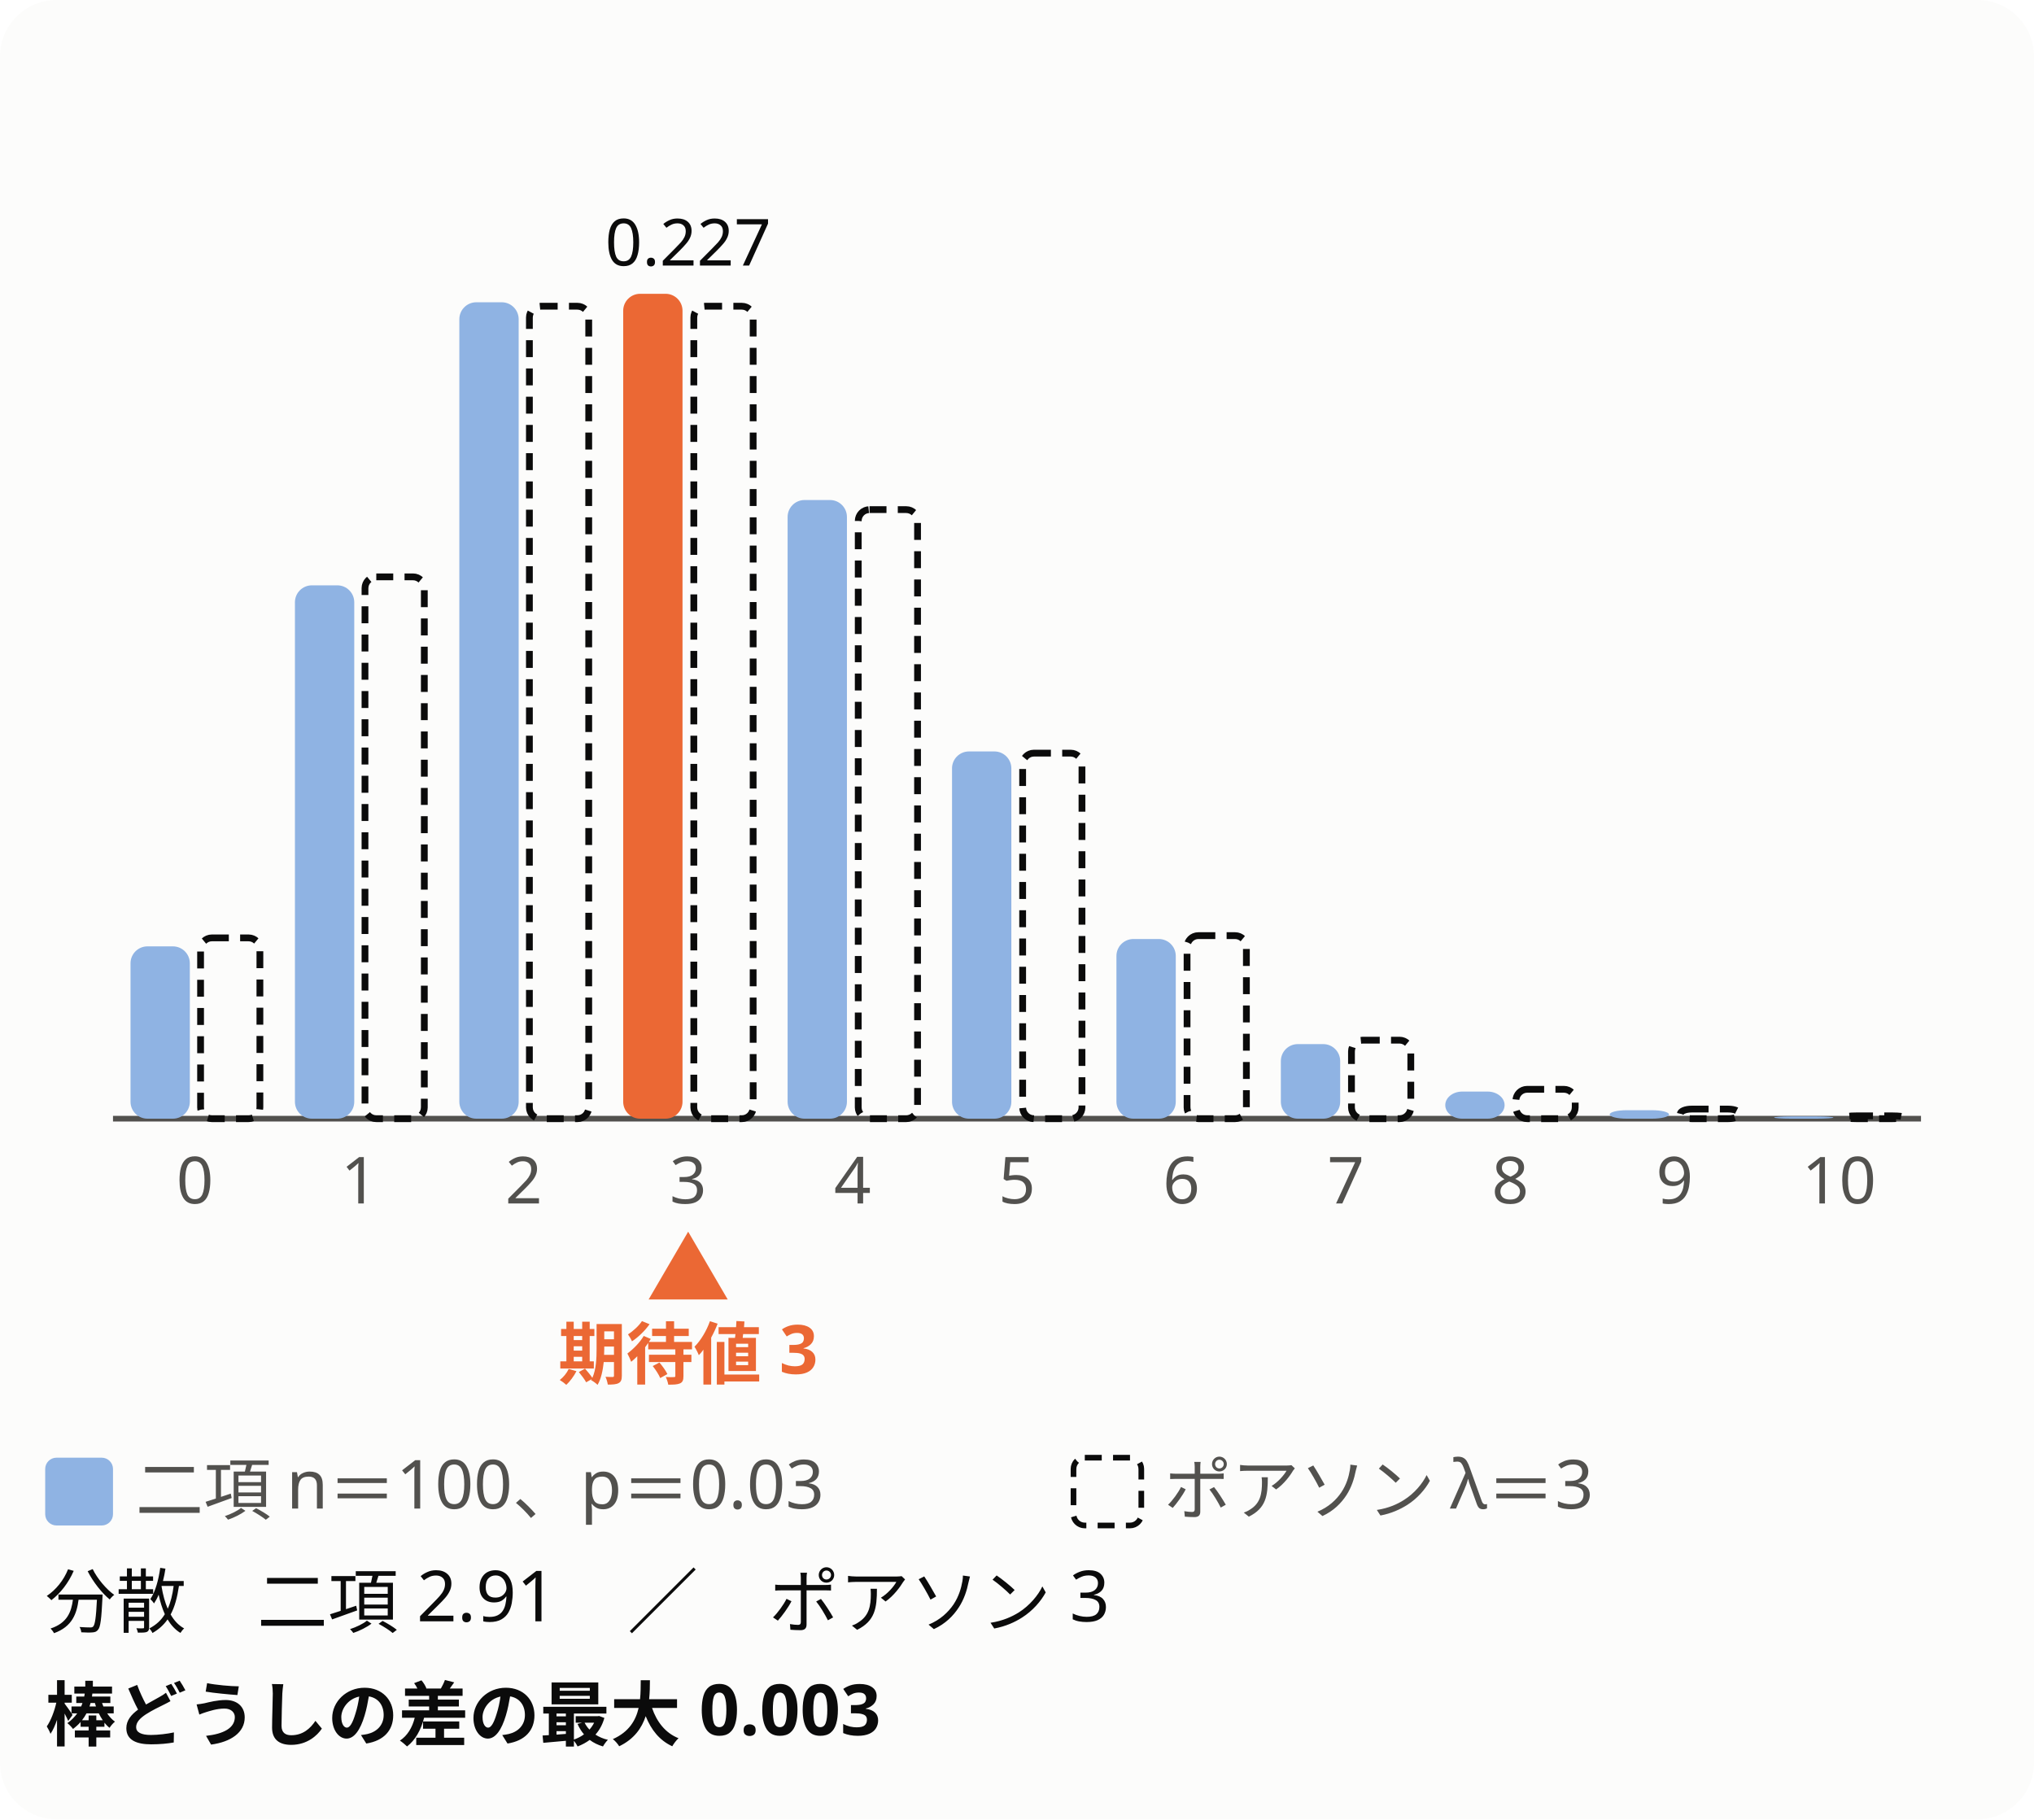
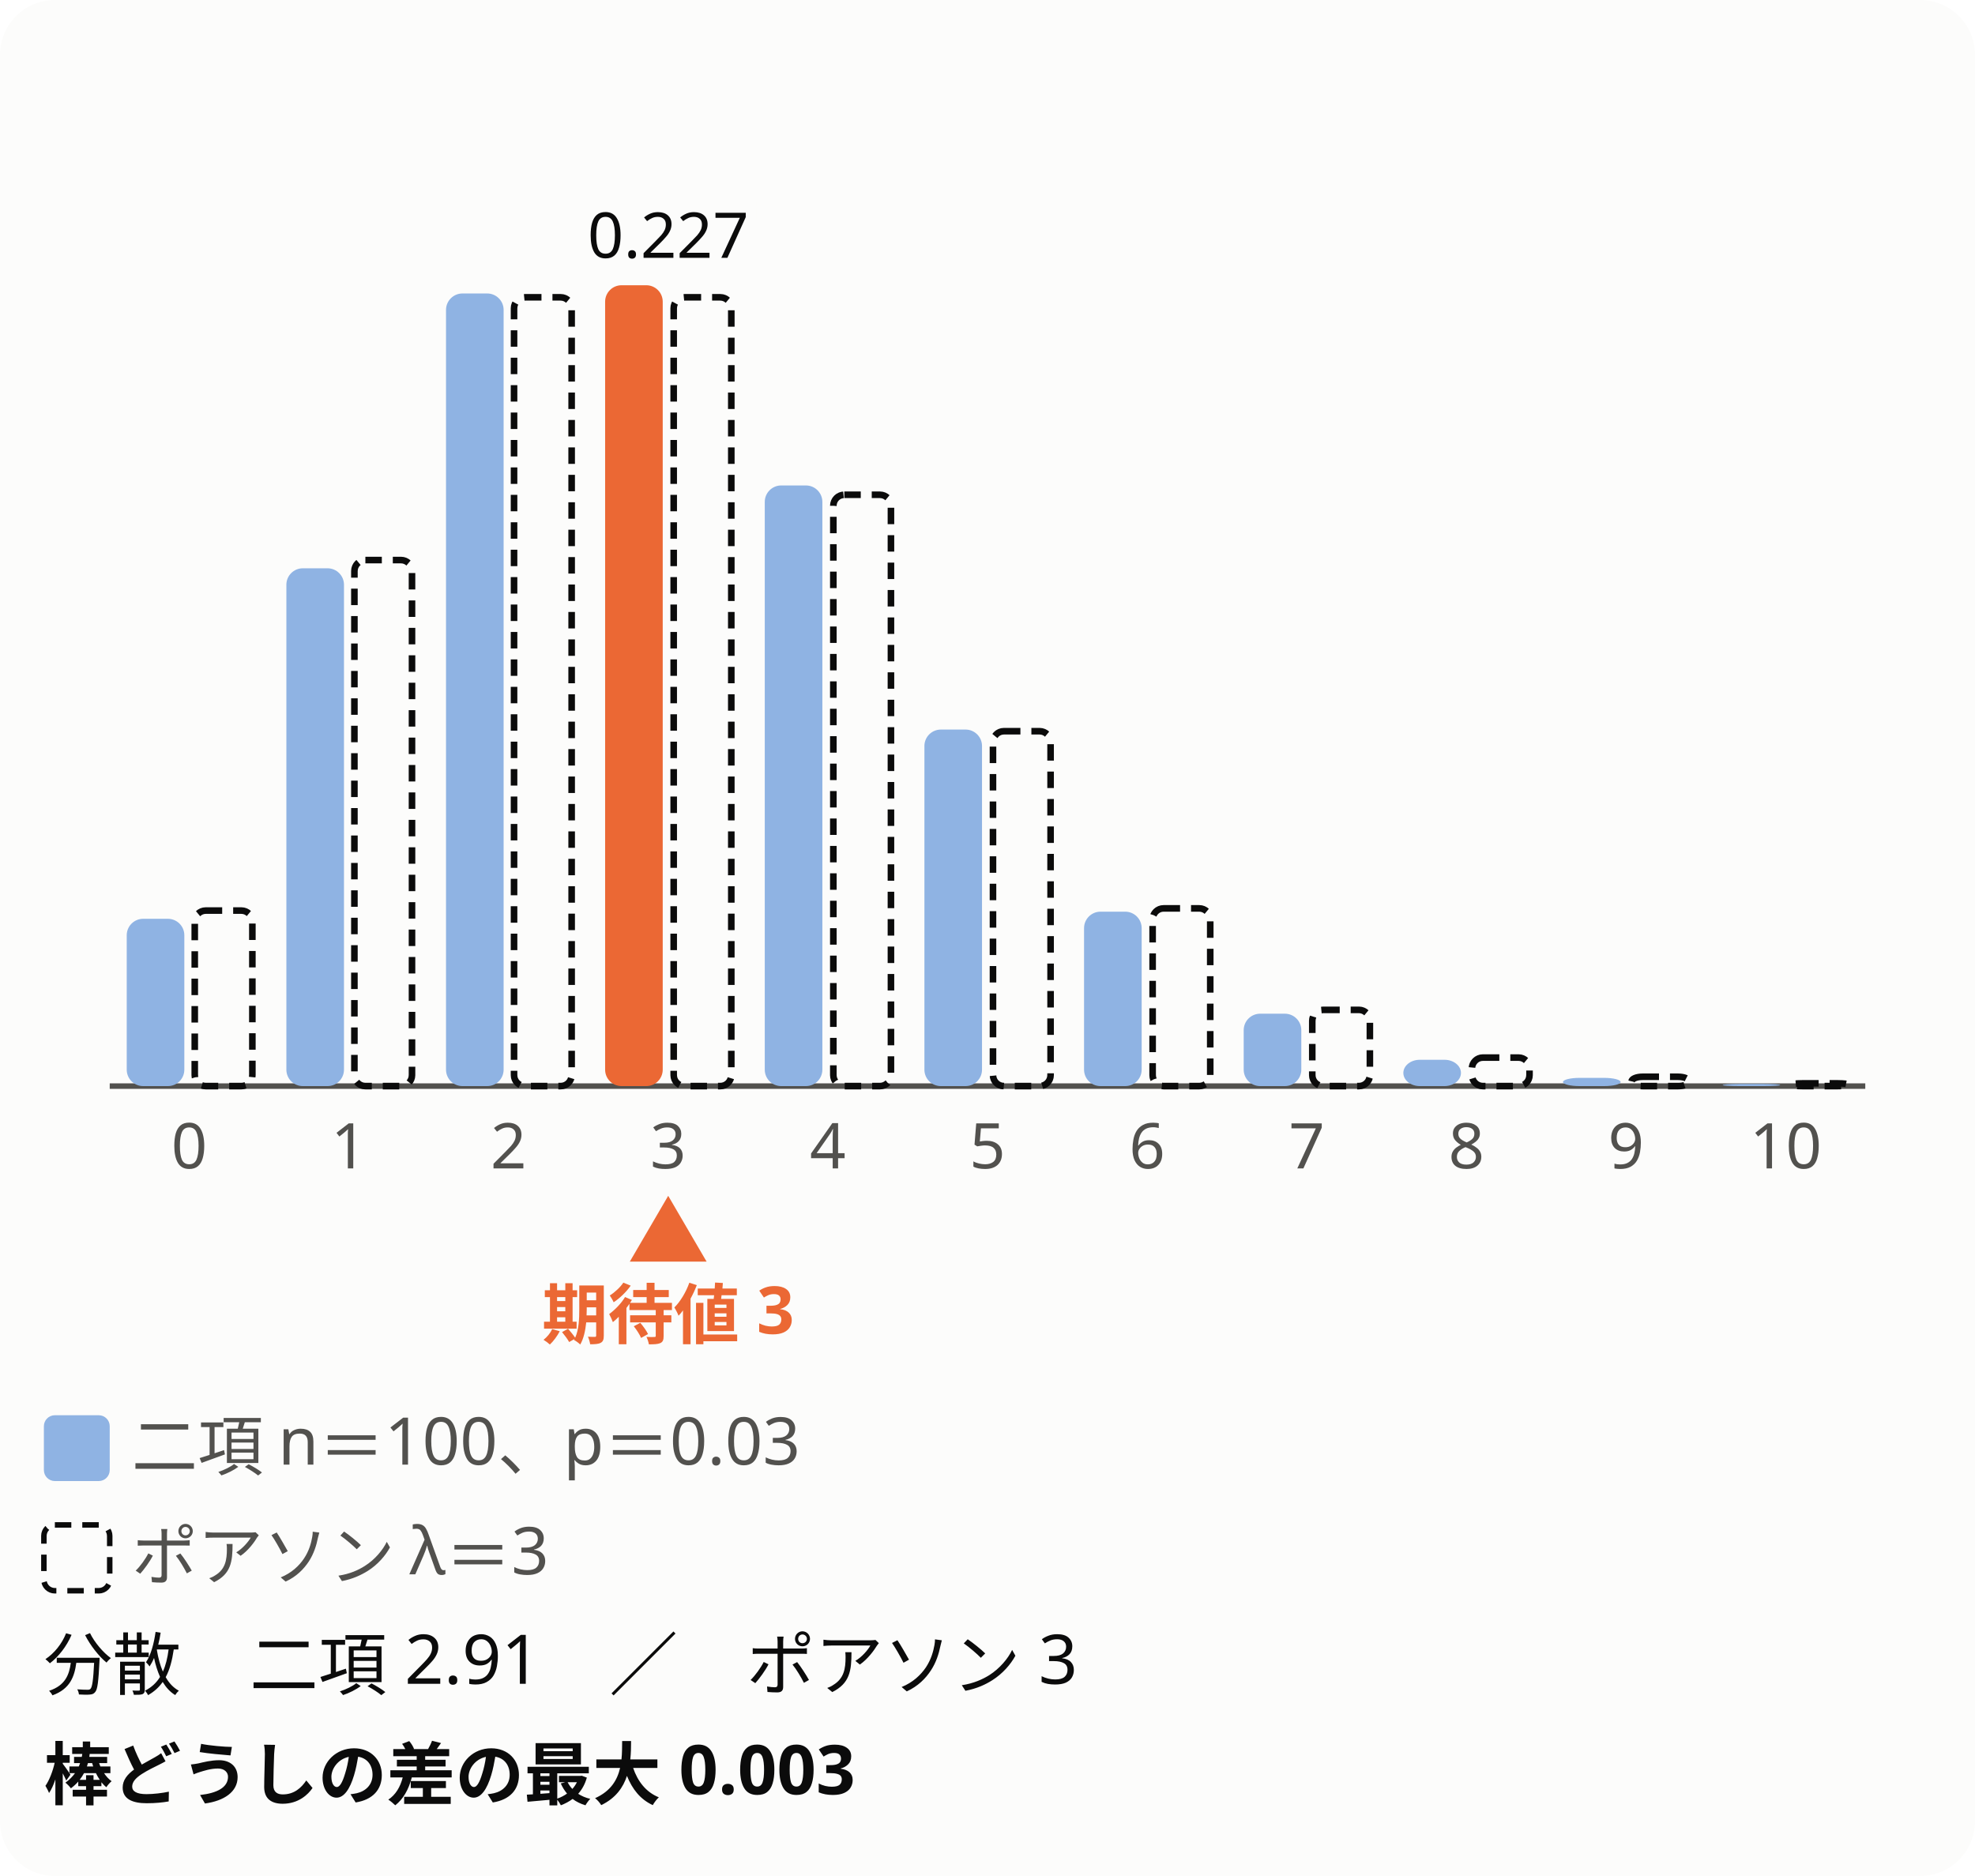
- <svg xmlns="http://www.w3.org/2000/svg" viewBox="0 0 360 322" width="360" height="322" font-family="sans-serif">
-   <rect width="360" height="322" rx="10" fill="#fcfcfb" />
+ <svg xmlns="http://www.w3.org/2000/svg" viewBox="0 0 360 342" width="360" height="342" font-family="sans-serif">
+   <rect width="360" height="342" rx="10" fill="#fcfcfb" />
  <line x1="20" y1="198" x2="340" y2="198" stroke="#52514e" stroke-width="1" />
  <rect x="23.1" y="167.5" width="10.5" height="30.5" rx="3" fill="#8fb3e3" />
  <rect x="35.5" y="166.0" width="10.5" height="32.0" rx="2" fill="none" stroke="#0b0b0b" stroke-width="1.2" stroke-dasharray="3 2" />
  <text x="34.5" y="213" font-size="11.5" fill="#52514e" text-anchor="middle">0</text>
  <rect x="52.2" y="103.6" width="10.5" height="94.4" rx="3" fill="#8fb3e3" />
  <rect x="64.6" y="102.1" width="10.5" height="95.9" rx="2" fill="none" stroke="#0b0b0b" stroke-width="1.2" stroke-dasharray="3 2" />
  <text x="63.6" y="213" font-size="11.5" fill="#52514e" text-anchor="middle">1</text>
  <rect x="81.3" y="53.5" width="10.5" height="144.5" rx="3" fill="#8fb3e3" />
  <rect x="93.7" y="54.2" width="10.5" height="143.8" rx="2" fill="none" stroke="#0b0b0b" stroke-width="1.2" stroke-dasharray="3 2" />
  <text x="92.7" y="213" font-size="11.5" fill="#52514e" text-anchor="middle">2</text>
  <rect x="110.3" y="52" width="10.5" height="146" rx="3" fill="#eb6834" />
  <rect x="122.8" y="54.2" width="10.5" height="143.8" rx="2" fill="none" stroke="#0b0b0b" stroke-width="1.2" stroke-dasharray="3 2" />
  <text x="121.8" y="47.0" font-size="11.5" fill="#0b0b0b" text-anchor="middle" stroke="#fcfcfb" stroke-width="4" paint-order="stroke">0.227</text>
  <text x="121.8" y="213" font-size="11.5" fill="#52514e" text-anchor="middle">3</text>
  <rect x="139.4" y="88.5" width="10.5" height="109.5" rx="3" fill="#8fb3e3" />
  <rect x="151.9" y="90.2" width="10.5" height="107.8" rx="2" fill="none" stroke="#0b0b0b" stroke-width="1.2" stroke-dasharray="3 2" />
  <text x="150.9" y="213" font-size="11.5" fill="#52514e" text-anchor="middle">4</text>
  <rect x="168.5" y="133" width="10.5" height="65" rx="3" fill="#8fb3e3" />
  <rect x="181.0" y="133.3" width="10.5" height="64.7" rx="2" fill="none" stroke="#0b0b0b" stroke-width="1.2" stroke-dasharray="3 2" />
  <text x="180" y="213" font-size="11.5" fill="#52514e" text-anchor="middle">5</text>
  <rect x="197.6" y="166.2" width="10.5" height="31.8" rx="3" fill="#8fb3e3" />
  <rect x="210.1" y="165.6" width="10.5" height="32.4" rx="2" fill="none" stroke="#0b0b0b" stroke-width="1.2" stroke-dasharray="3 2" />
  <text x="209.1" y="213" font-size="11.5" fill="#52514e" text-anchor="middle">6</text>
  <rect x="226.7" y="184.8" width="10.5" height="13.2" rx="3" fill="#8fb3e3" />
  <rect x="239.2" y="184.1" width="10.5" height="13.9" rx="2" fill="none" stroke="#0b0b0b" stroke-width="1.2" stroke-dasharray="3 2" />
  <text x="238.2" y="213" font-size="11.5" fill="#52514e" text-anchor="middle">7</text>
  <rect x="255.8" y="193.2" width="10.5" height="4.8" rx="3" fill="#8fb3e3" />
  <rect x="268.3" y="192.8" width="10.5" height="5.2" rx="2" fill="none" stroke="#0b0b0b" stroke-width="1.2" stroke-dasharray="3 2" />
  <text x="267.3" y="213" font-size="11.5" fill="#52514e" text-anchor="middle">8</text>
  <rect x="284.9" y="196.5" width="10.5" height="1.5" rx="3" fill="#8fb3e3" />
  <rect x="297.4" y="196.3" width="10.5" height="1.7" rx="2" fill="none" stroke="#0b0b0b" stroke-width="1.2" stroke-dasharray="3 2" />
  <text x="296.4" y="213" font-size="11.5" fill="#52514e" text-anchor="middle">9</text>
  <rect x="314" y="197.6" width="10.5" height="0.4" rx="3" fill="#8fb3e3" />
  <rect x="326.5" y="197.5" width="10.5" height="0.5" rx="2" fill="none" stroke="#0b0b0b" stroke-width="1.2" stroke-dasharray="3 2" />
  <text x="325.5" y="213" font-size="11.5" fill="#52514e" text-anchor="middle">10</text>
  <path d="M121.8,218 l-7,12 h14 z" fill="#eb6834" />
  <text x="121.8" y="244" font-size="12" fill="#eb6834" text-anchor="middle" font-weight="bold">期待値 3</text>
  <rect x="8" y="258" width="12" height="12" rx="2" fill="#8fb3e3" />
  <text x="24" y="268" font-size="12" fill="#52514e" text-anchor="start">二項 n＝100、p＝0.03</text>
-   <rect x="190" y="258" width="12" height="12" rx="2" fill="none" stroke="#0b0b0b" stroke-dasharray="3 2" />
-   <text x="206" y="268" font-size="12" fill="#52514e" text-anchor="start">ポアソン λ＝3</text>
-   <text x="8" y="288" font-size="12.5" fill="#0b0b0b" text-anchor="start">分散　二項 2.91　／　ポアソン 3</text>
-   <text x="8" y="308" font-size="12.5" fill="#0b0b0b" text-anchor="start" font-weight="bold">棒どうしの差の最大 0.003</text>
+   <rect x="8" y="278" width="12" height="12" rx="2" fill="none" stroke="#0b0b0b" stroke-dasharray="3 2" />
+   <text x="24" y="288" font-size="12" fill="#52514e" text-anchor="start">ポアソン λ＝3</text>
+   <text x="8" y="308" font-size="12.5" fill="#0b0b0b" text-anchor="start">分散　二項 2.91　／　ポアソン 3</text>
+   <text x="8" y="328" font-size="12.5" fill="#0b0b0b" text-anchor="start" font-weight="bold">棒どうしの差の最大 0.003</text>
</svg>
